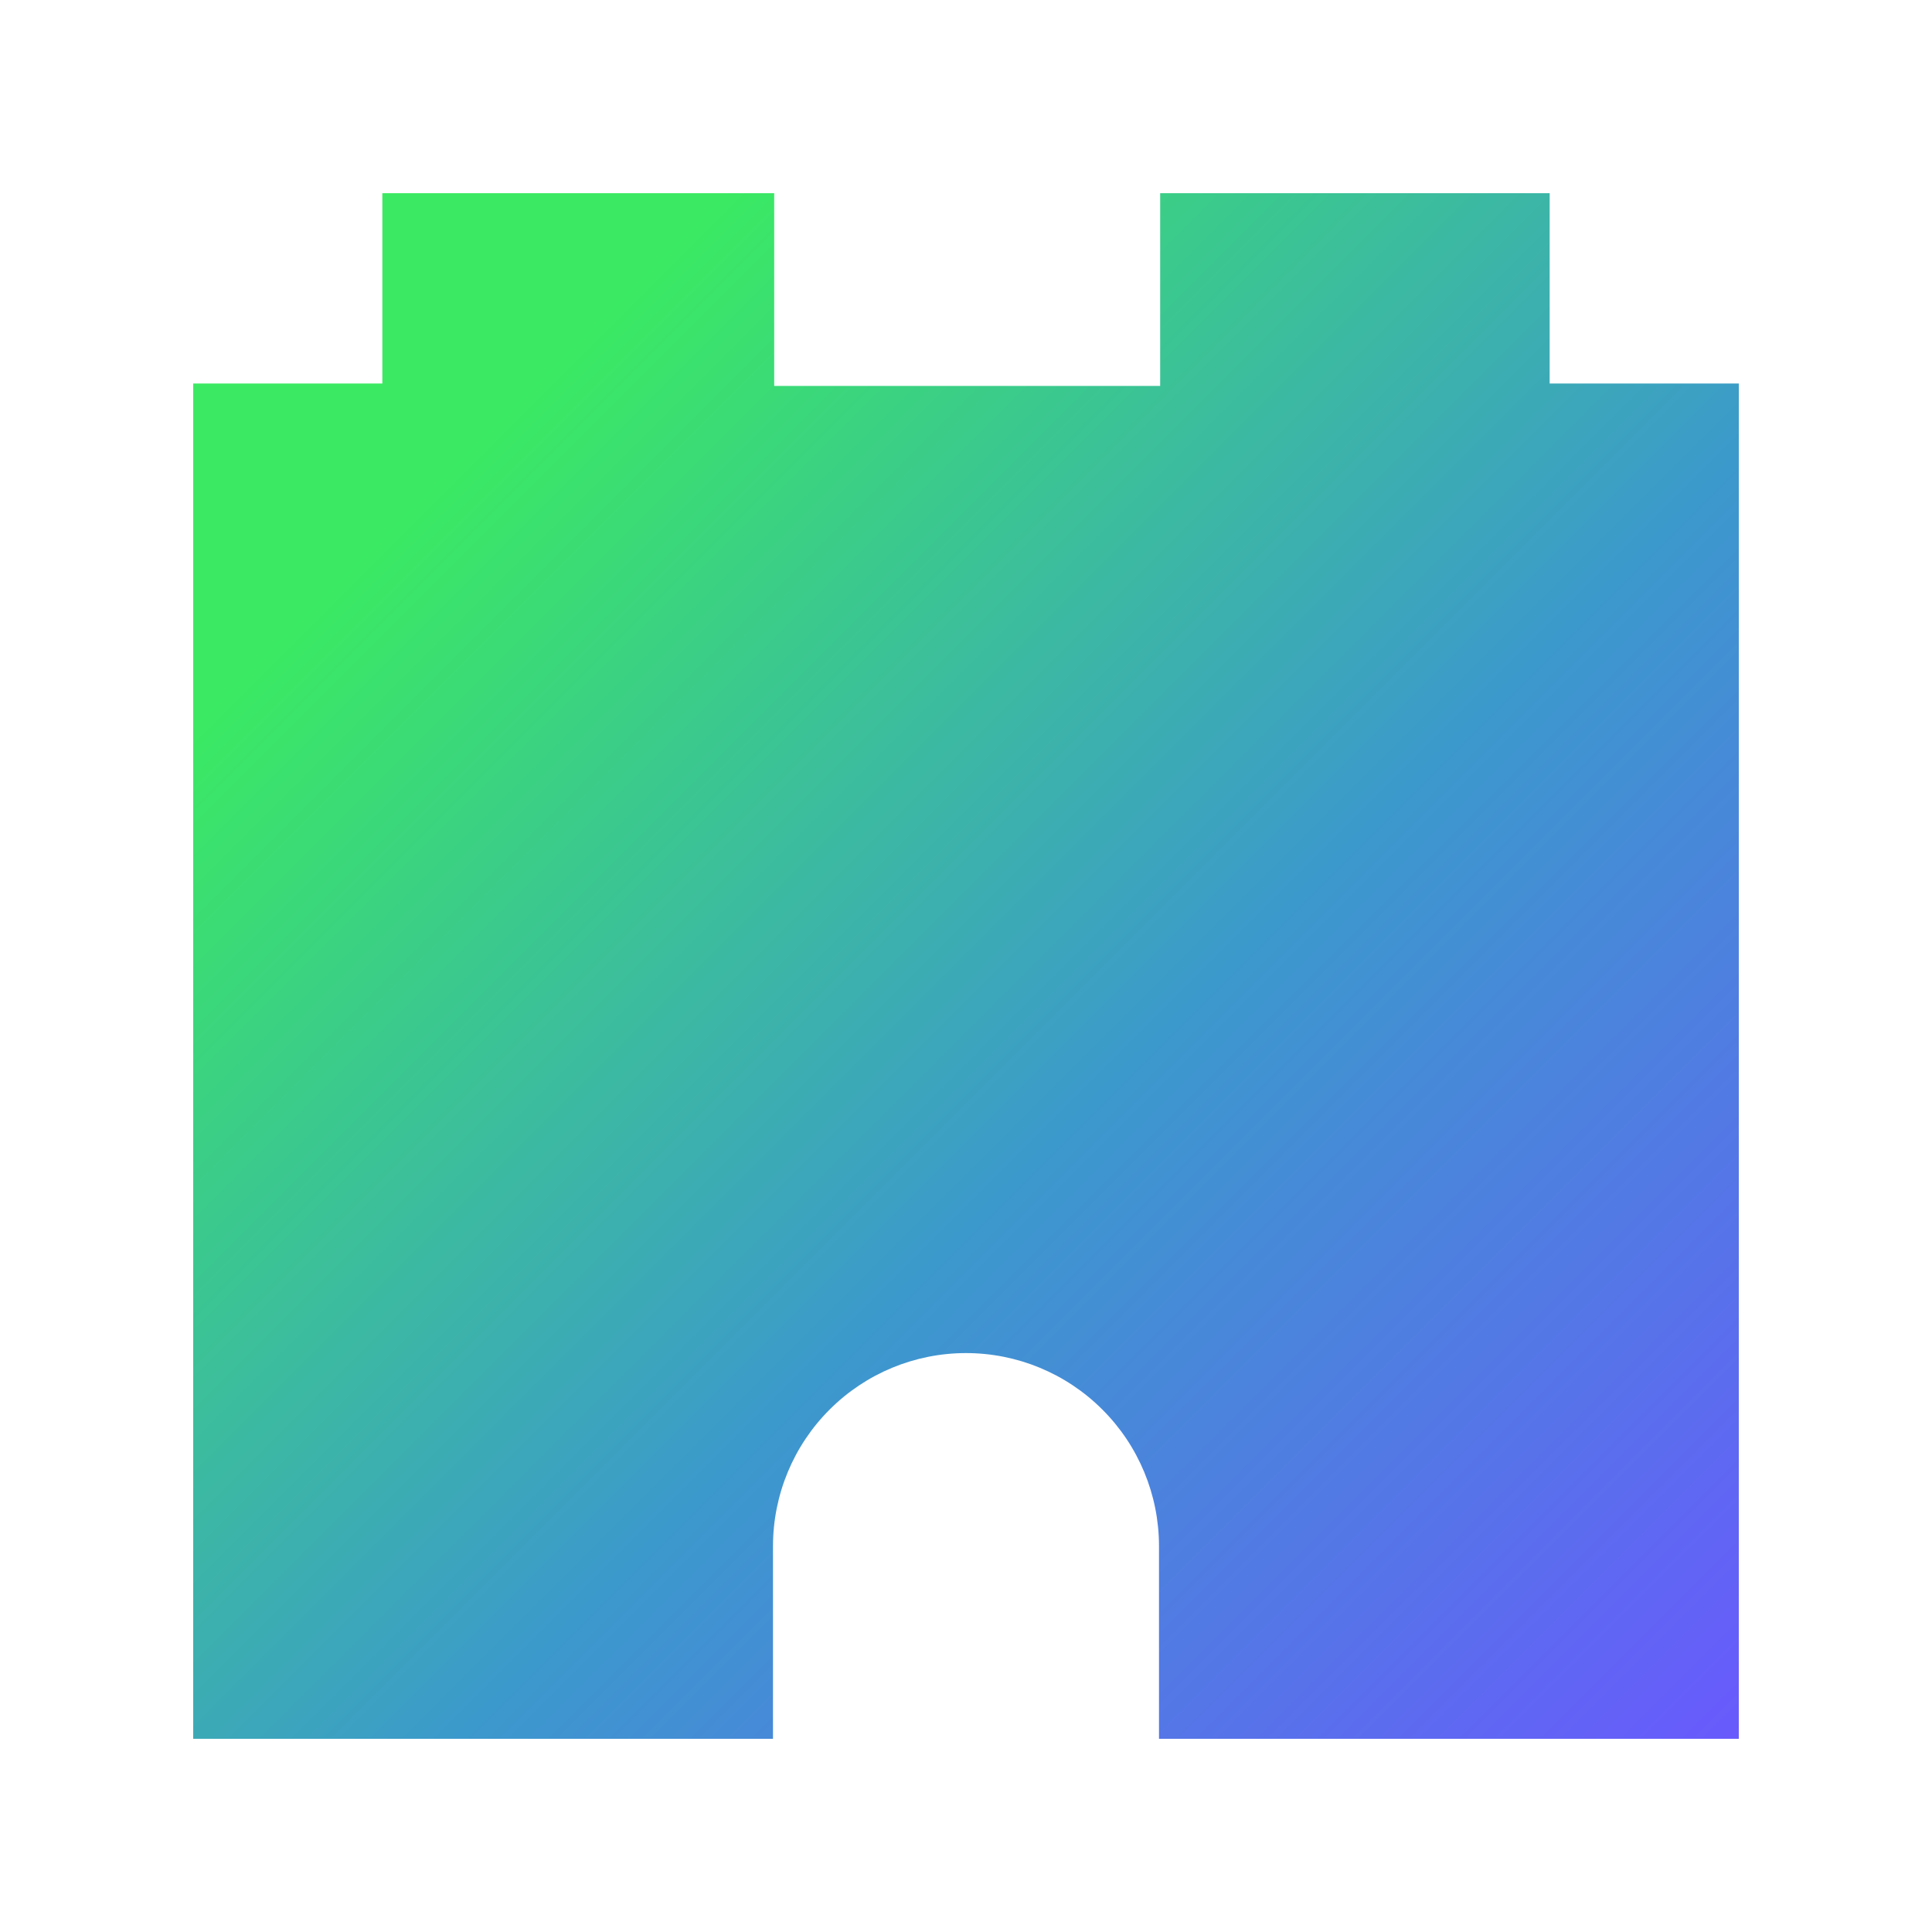
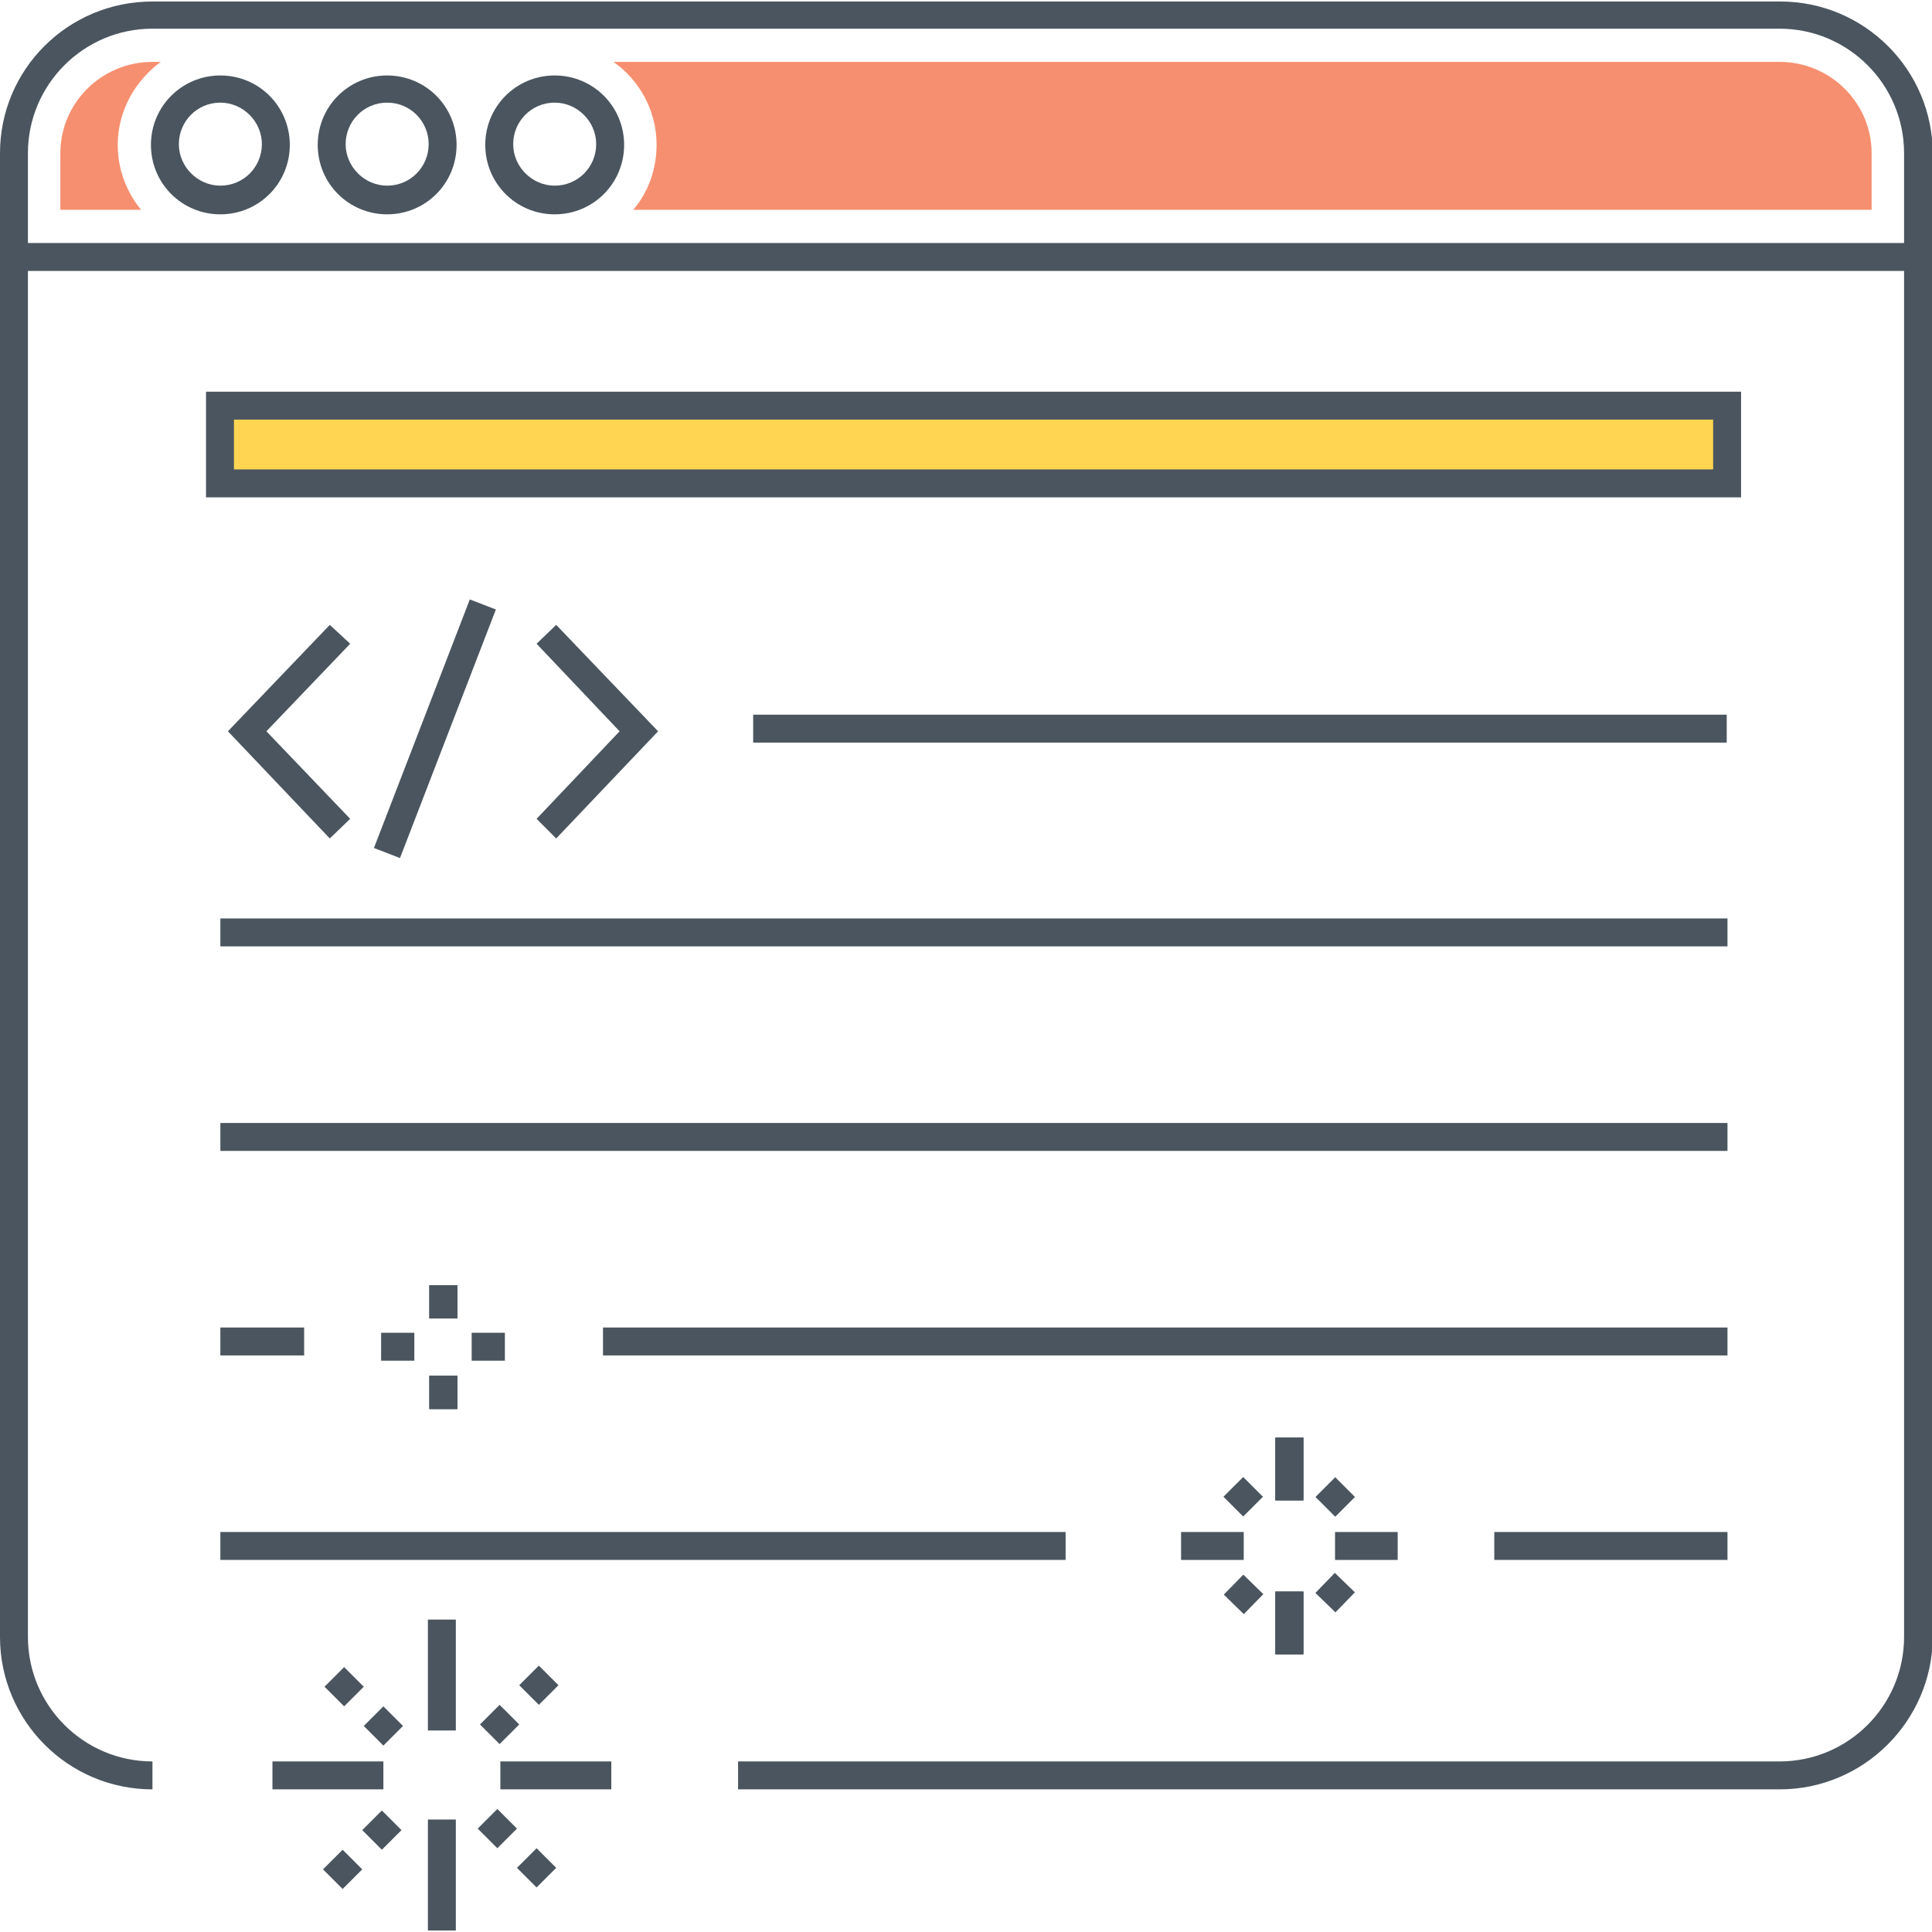
- <svg xmlns="http://www.w3.org/2000/svg" width="40" height="40" viewBox="0 0 40 40" fill="none">
-   <path d="M32.084 7.94V4H24.02V7.99H16.029V4H7.916V7.94H4V36H16.004V32.005C16.006 30.946 16.427 29.931 17.177 29.183C17.926 28.434 18.941 28.014 20 28.014C21.059 28.014 22.074 28.434 22.823 29.183C23.573 29.931 23.994 30.946 23.996 32.005V36H36V7.94H32.084Z" fill="url(#paint0_linear)" />
-   <defs>
-     <linearGradient id="paint0_linear" x1="2.942" y1="4.9" x2="37.777" y2="39.734" gradientUnits="userSpaceOnUse">
-       <stop offset="0.159" stop-color="#3BEA62" />
-       <stop offset="0.54" stop-color="#3C99CC" />
-       <stop offset="0.937" stop-color="#6B57FF" />
-     </linearGradient>
-   </defs>
+ <svg xmlns="http://www.w3.org/2000/svg" class="icon" viewBox="0 0 1024 1024" version="1.1" width="200" height="200">
+   <path d="M943.2 948.4h-552v-14.8h552c36.4 0 66-29.6 66-66V81.2c0-36.4-29.6-66-66-66H80.8c-36.4 0-66 29.6-66 66v786.4c0 36.4 29.6 66 66 66v14.8C36 948.4 0 912 0 867.6V81.2C0 36.8 36 0.8 80.8 0.8h862.8c44.4 0 80.8 36 80.8 80.8V868c-0.4 44-36.4 80.4-81.2 80.4z" fill="#4A555F" />
+   <path d="M80.8 32.8h4.4c-13.6 10-22.8 26-22.8 44 0 13.2 4.8 25.2 12.4 34.4H32v-30c0-26.8 22-48.4 48.8-48.4zM992 81.2v30H335.6c8-9.2 12.4-21.6 12.4-34.4 0-18-8.8-34-22.8-44h618c26.8 0 48.8 21.6 48.8 48.4z" fill="#F68F6F" />
+   <path d="M7.2 128.8h1009.2v14.8H7.2zM676 762h14.8v33.2H676zM676 843.6h14.8v33.2H676z" fill="#4A555F" />
+   <path d="M676 762h14.8v33.2H676zM676 843.6h14.8v33.2H676z" fill="#4A555F" />
+   <path d="M676 762h14.8v33.2H676zM676 843.6h14.8v33.2H676zM707.6 812h33.2v14.8h-33.2zM626 812h33.2v14.8h-33.2zM227.6 681.2h14.8v17.6h-14.8zM227.6 729.2h14.8v17.6h-14.8z" fill="#4A555F" />
+   <path d="M227.6 681.2h14.8v17.6h-14.8zM227.6 729.2h14.8v17.6h-14.8z" fill="#4A555F" />
+   <path d="M227.6 681.2h14.8v17.6h-14.8zM227.6 729.2h14.8v17.6h-14.8zM250 706.4h17.6v14.8h-17.6zM202 706.4h17.6v14.8h-17.6zM116.8 113.6c-20.4 0-36.8-16.4-36.8-36.8s16.4-36.8 36.8-36.8 36.8 16.4 36.8 36.8-16.4 36.8-36.8 36.8z m0-59.2c-12.4 0-22 10-22 22s10 22 22 22c12.4 0 22-10 22-22s-10-22-22-22zM205.2 113.6c-20.4 0-36.8-16.4-36.8-36.8s16.4-36.8 36.8-36.8 36.8 16.4 36.8 36.8-16.4 36.8-36.8 36.8z m0-59.2c-12.4 0-22 10-22 22s10 22 22 22c12.4 0 22-10 22-22s-9.6-22-22-22zM294 113.6c-20.4 0-36.8-16.4-36.8-36.8s16.4-36.8 36.8-36.8 36.8 16.4 36.8 36.8-16.4 36.8-36.8 36.8z m0-59.2c-12.4 0-22 10-22 22s10 22 22 22c12.4 0 22-10 22-22s-10-22-22-22zM174.8 444.4L120.8 387.6l54-56.4 10.8 10-44.4 46.4 44.4 46.4zM294.8 444.4l-10.4-10.4 44-46.4-44-46.4 10.4-10 54 56.4zM249.016 317.712l13.808 5.328-50.816 131.74-13.808-5.328zM399.2 378.8h516v14.8h-516zM116.8 486.8h798.8v14.8H116.8zM116.8 595.2h798.8v14.8H116.8zM319.6 703.6h596v14.8h-596zM116.8 703.6h44.4v14.8H116.8zM116.8 812h448v14.8h-448zM792 812h123.6v14.8H792zM226.8 858.4h14.8v58.8h-14.8zM226.8 964.4h14.8v58.8h-14.8zM265.2 933.6H324v14.8H265.2zM144.4 933.6h58.8v14.8H144.4zM264.8 924.4l-10.4-10.4 10.4-10.4 10.4 10.4-10.4 10.4z m20.8-20.8l-10.4-10.4 10.4-10.4 10.4 10.4-10.4 10.4zM203.2 925.2l-10.4-10.4 10.4-10.4 10.4 10.4-10.4 10.4z m-20.8-20.8l-10.4-10.4 10.4-10.4 10.4 10.4-10.4 10.4z" fill="#4A555F" />
+   <path d="M181.6 1001.2l-10.4-10.4 10.4-10.4 10.4 10.4-10.4 10.4z m20.8-20.8l-10.4-10.4 10.4-10.4 10.4 10.4-10.4 10.4z" fill="#4A555F" />
+   <path d="M284.4 1000.4l-10.4-10.4 10.4-10.4 10.4 10.4-10.4 10.4z m-20.8-20.8l-10.4-10.4 10.4-10.4 10.4 10.4-10.4 10.4z" fill="#4A555F" />
+   <path d="M707.696 782.964l10.464 10.464-10.464 10.468-10.464-10.468zM658.92 782.848l10.464 10.464-10.468 10.464-10.464-10.464zM659 834.588l10.58 10.348-10.352 10.584-10.58-10.352zM707.492 833.66l10.628 10.3-10.3 10.628-10.628-10.3z" fill="#4A555F" />
+   <path d="M116.8 214.8h798.8V256H116.8z" fill="#FFD552" />
+   <path d="M922.8 263.6H109.2v-56h813.6v56zM124 248.8h784v-26.4H124v26.4z" fill="#4A555F" />
</svg>
